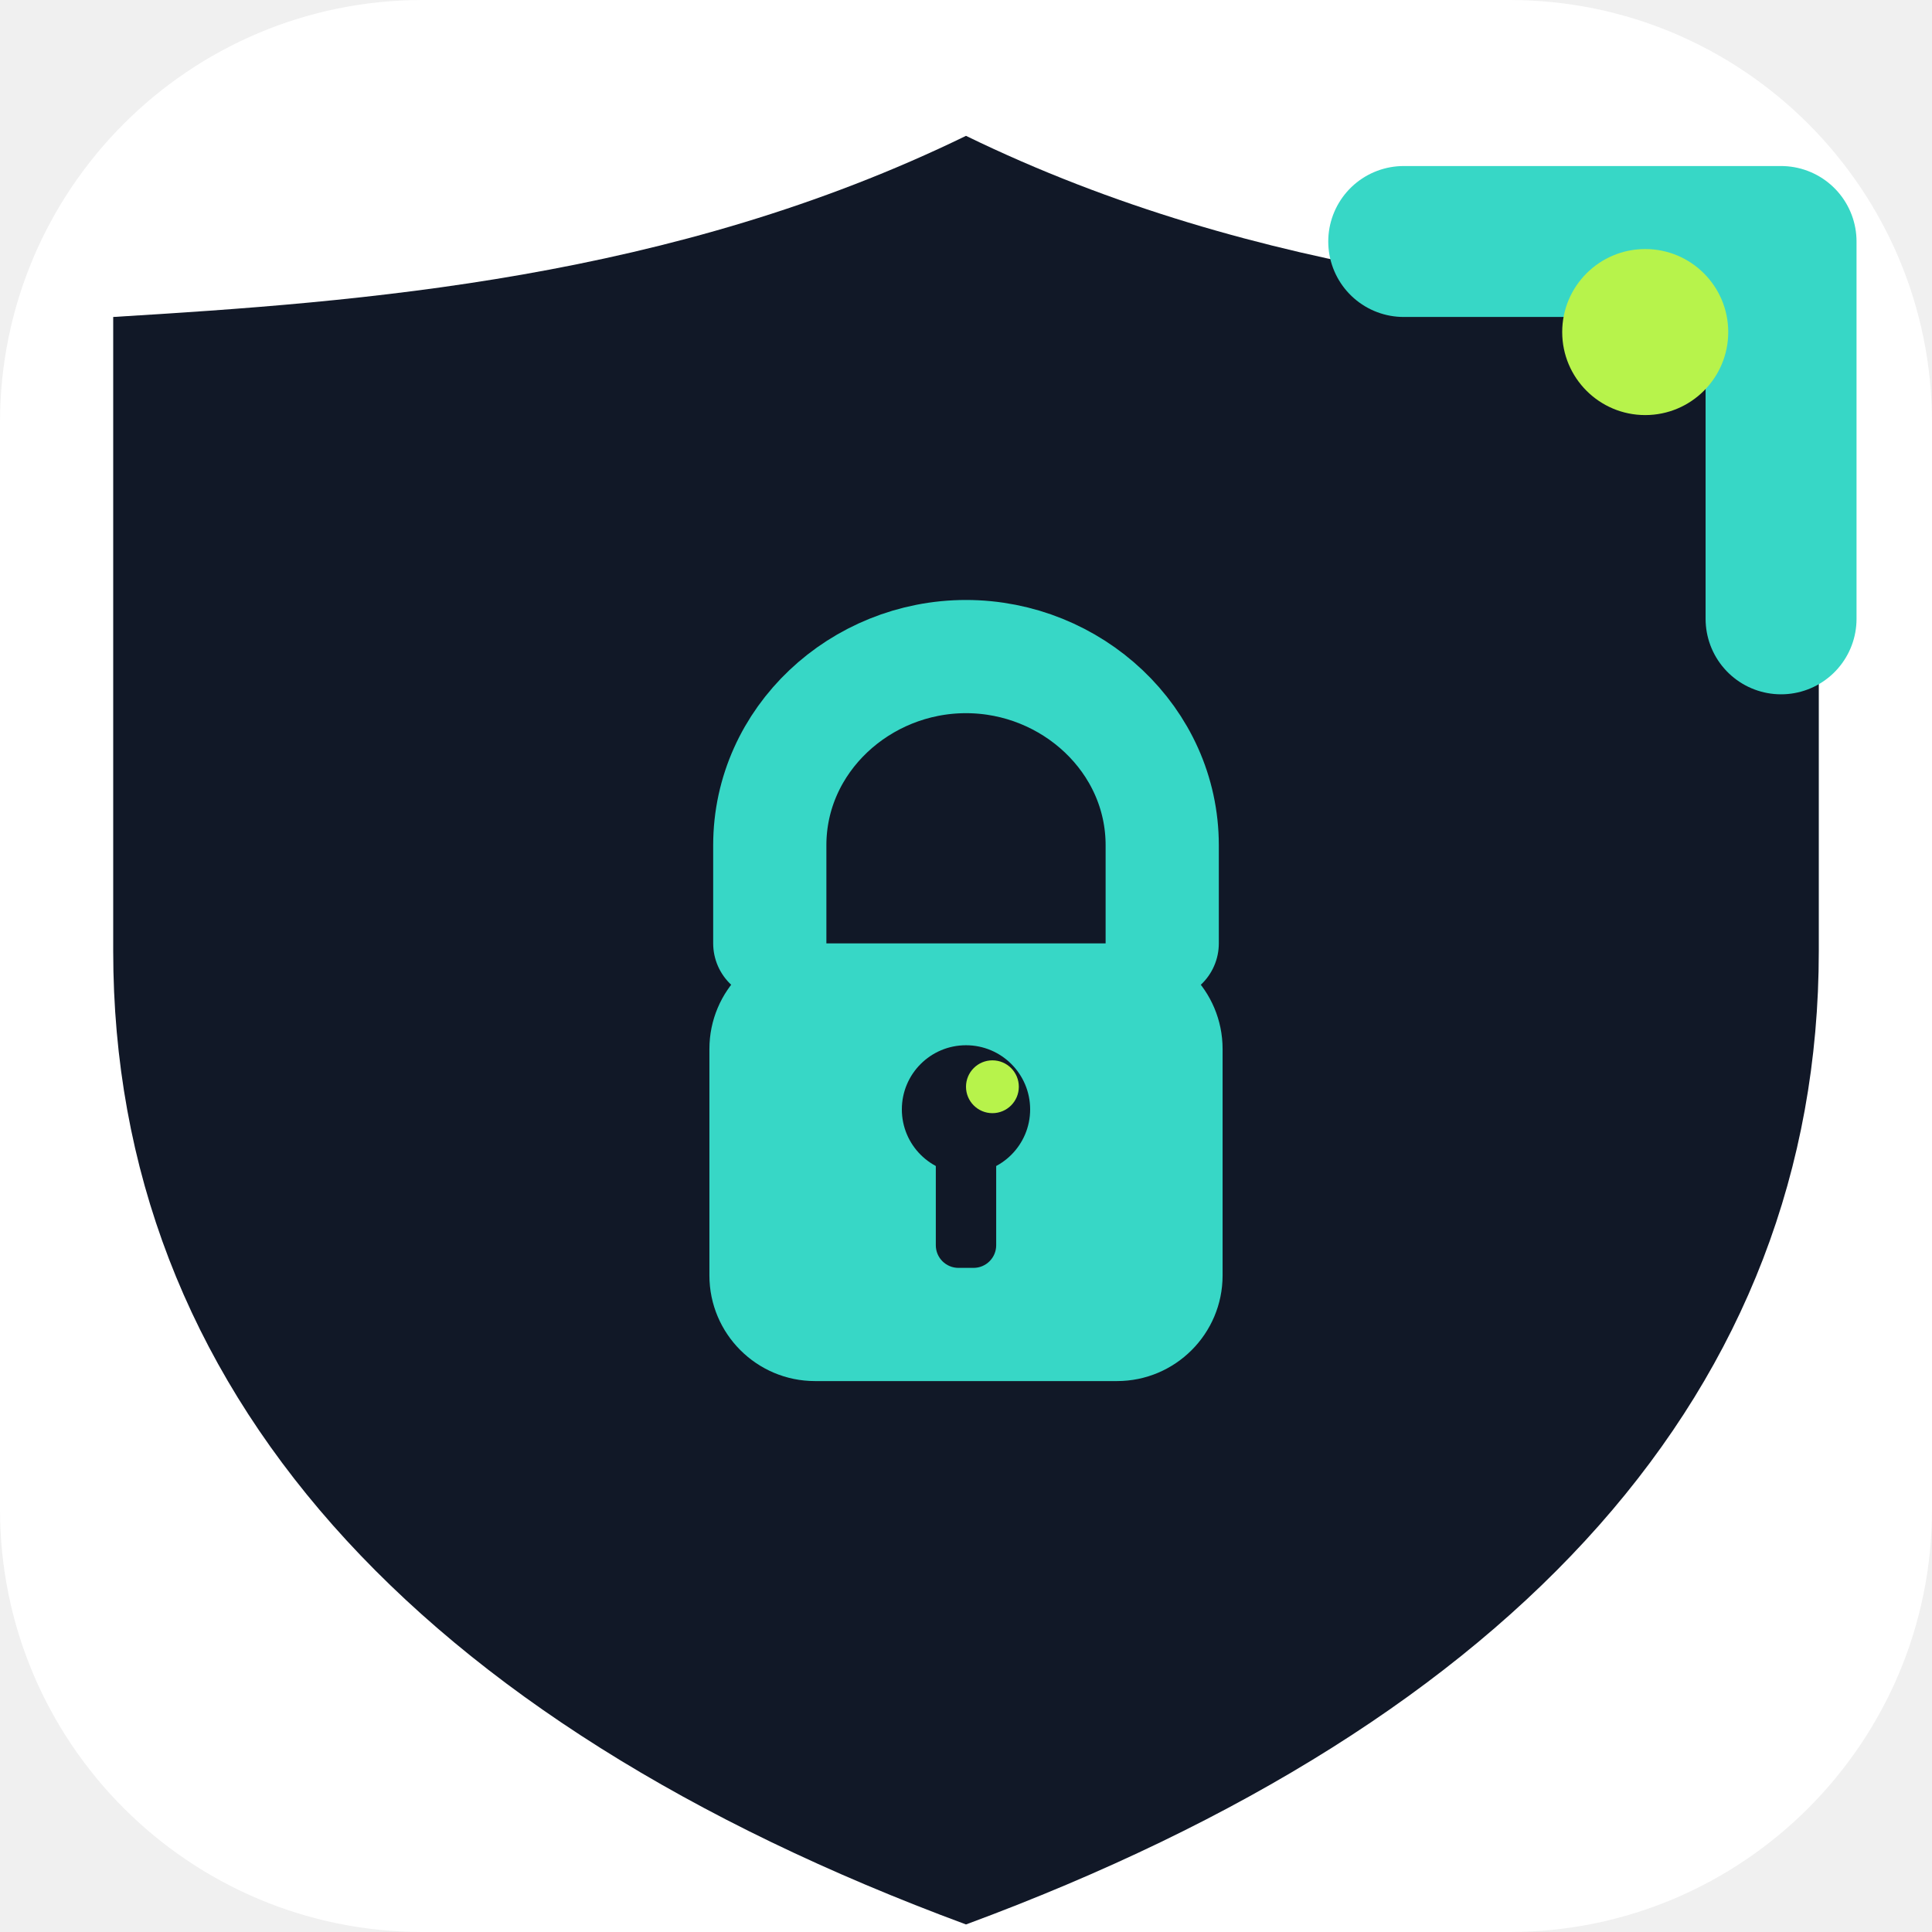
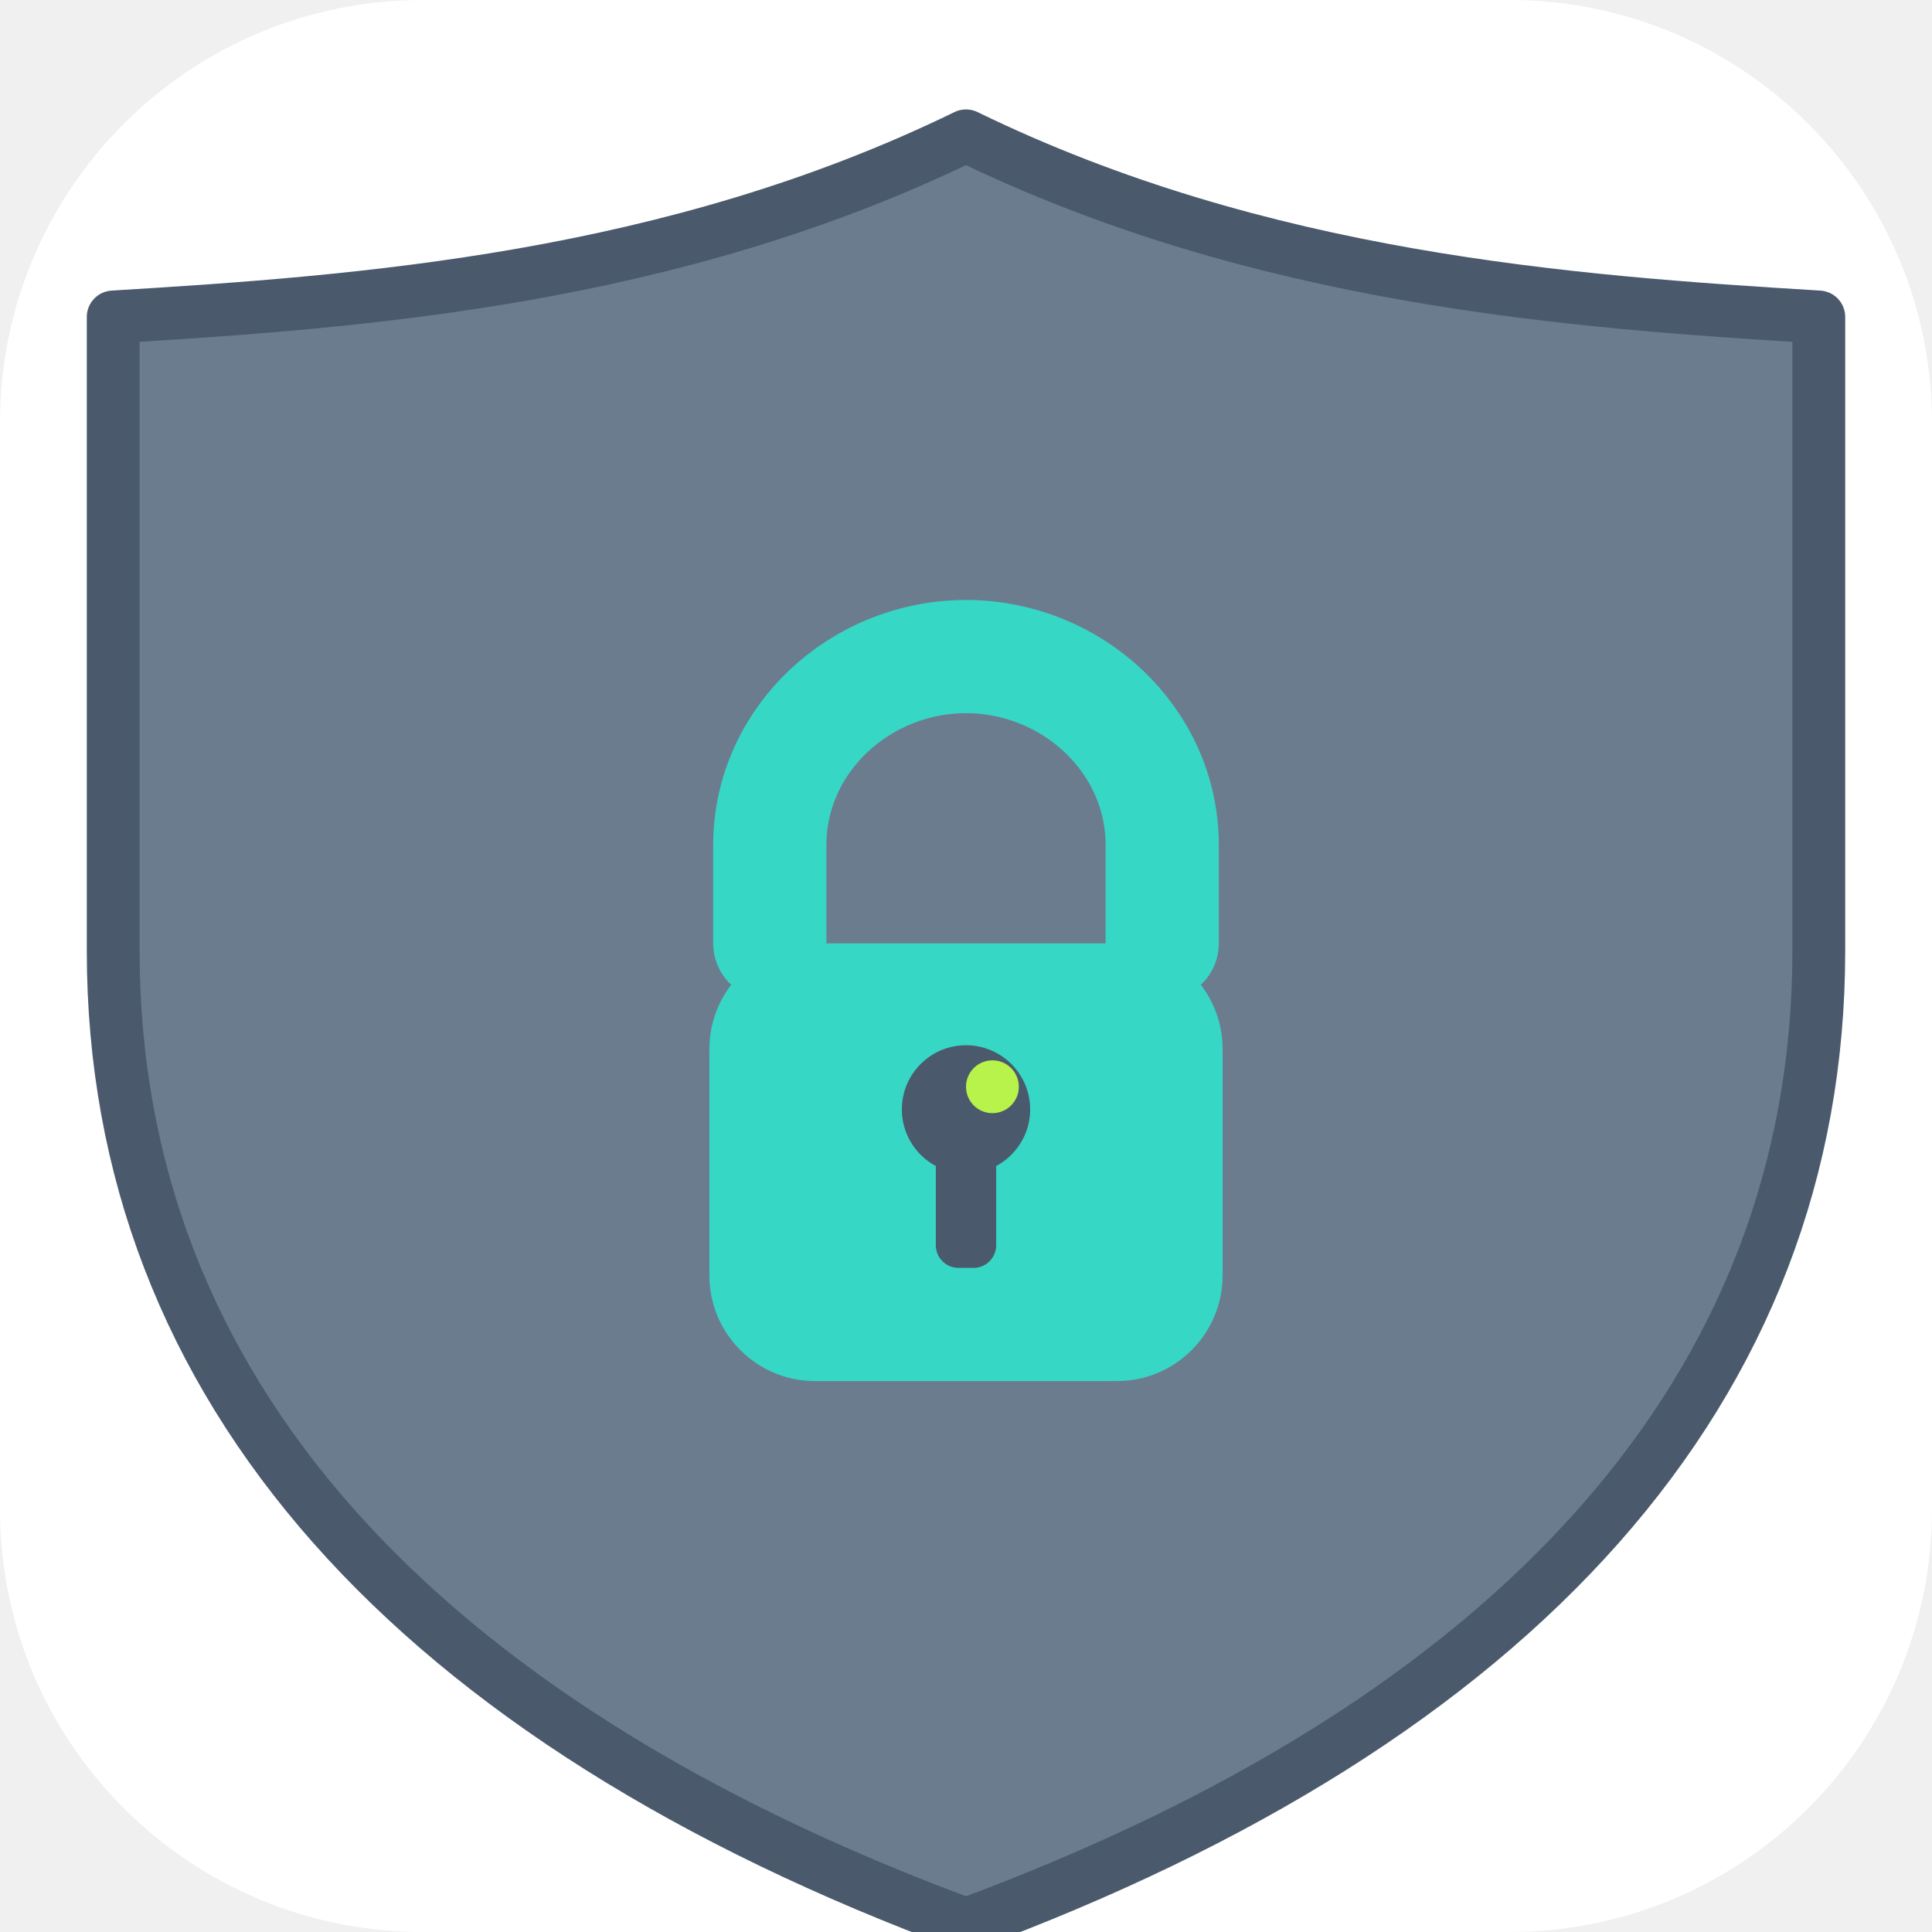
<svg xmlns="http://www.w3.org/2000/svg" viewBox="0 0 512 512" role="img" aria-labelledby="title desc">
  <rect width="512" height="512" rx="112" fill="#FFFFFF" />
-   <path fill="#111827" d="M256 36c-78 38-160 44-226 48v168c0 116 80 204 226 258 146-54 226-142 226-258V84c-66-4-148-10-226-48z" />
+   <path fill="#6B7C8F" d="M256 36c-78 38-160 44-226 48v168c0 116 80 204 226 258 146-54 226-142 226-258V84c-66-4-148-10-226-48z" />
+   <path fill="none" stroke="#4A5A6C" stroke-width="14" stroke-linejoin="round" d="M256 36c-78 38-160 44-226 48v168c0 116 80 204 226 258 146-54 226-142 226-258V84c-66-4-148-10-226-48z" />
  <path d="M204 250v-26c0-28 24-50 52-50s52 22 52 50v26" fill="none" stroke="#37D7C6" stroke-width="30" stroke-linecap="round" stroke-linejoin="round" />
  <rect x="188" y="250" width="136" height="116" rx="28" fill="#37D7C6" />
-   <circle cx="256" cy="294" r="17" fill="#111827" />
-   <rect x="248" y="302" width="16" height="34" rx="6" fill="#111827" />
+   <circle cx="256" cy="294" r="17" fill="#4A5A6C" />
+   <rect x="248" y="302" width="16" height="34" rx="6" fill="#4A5A6C" />
  <circle cx="263" cy="288" r="7" fill="#B7F34B" />
-   <path d="M372 64h100v100" fill="none" stroke="#37D7C6" stroke-width="40" stroke-linecap="round" stroke-linejoin="round" />
-   <circle cx="436" cy="88" r="22" fill="#B7F34B" />
</svg>
